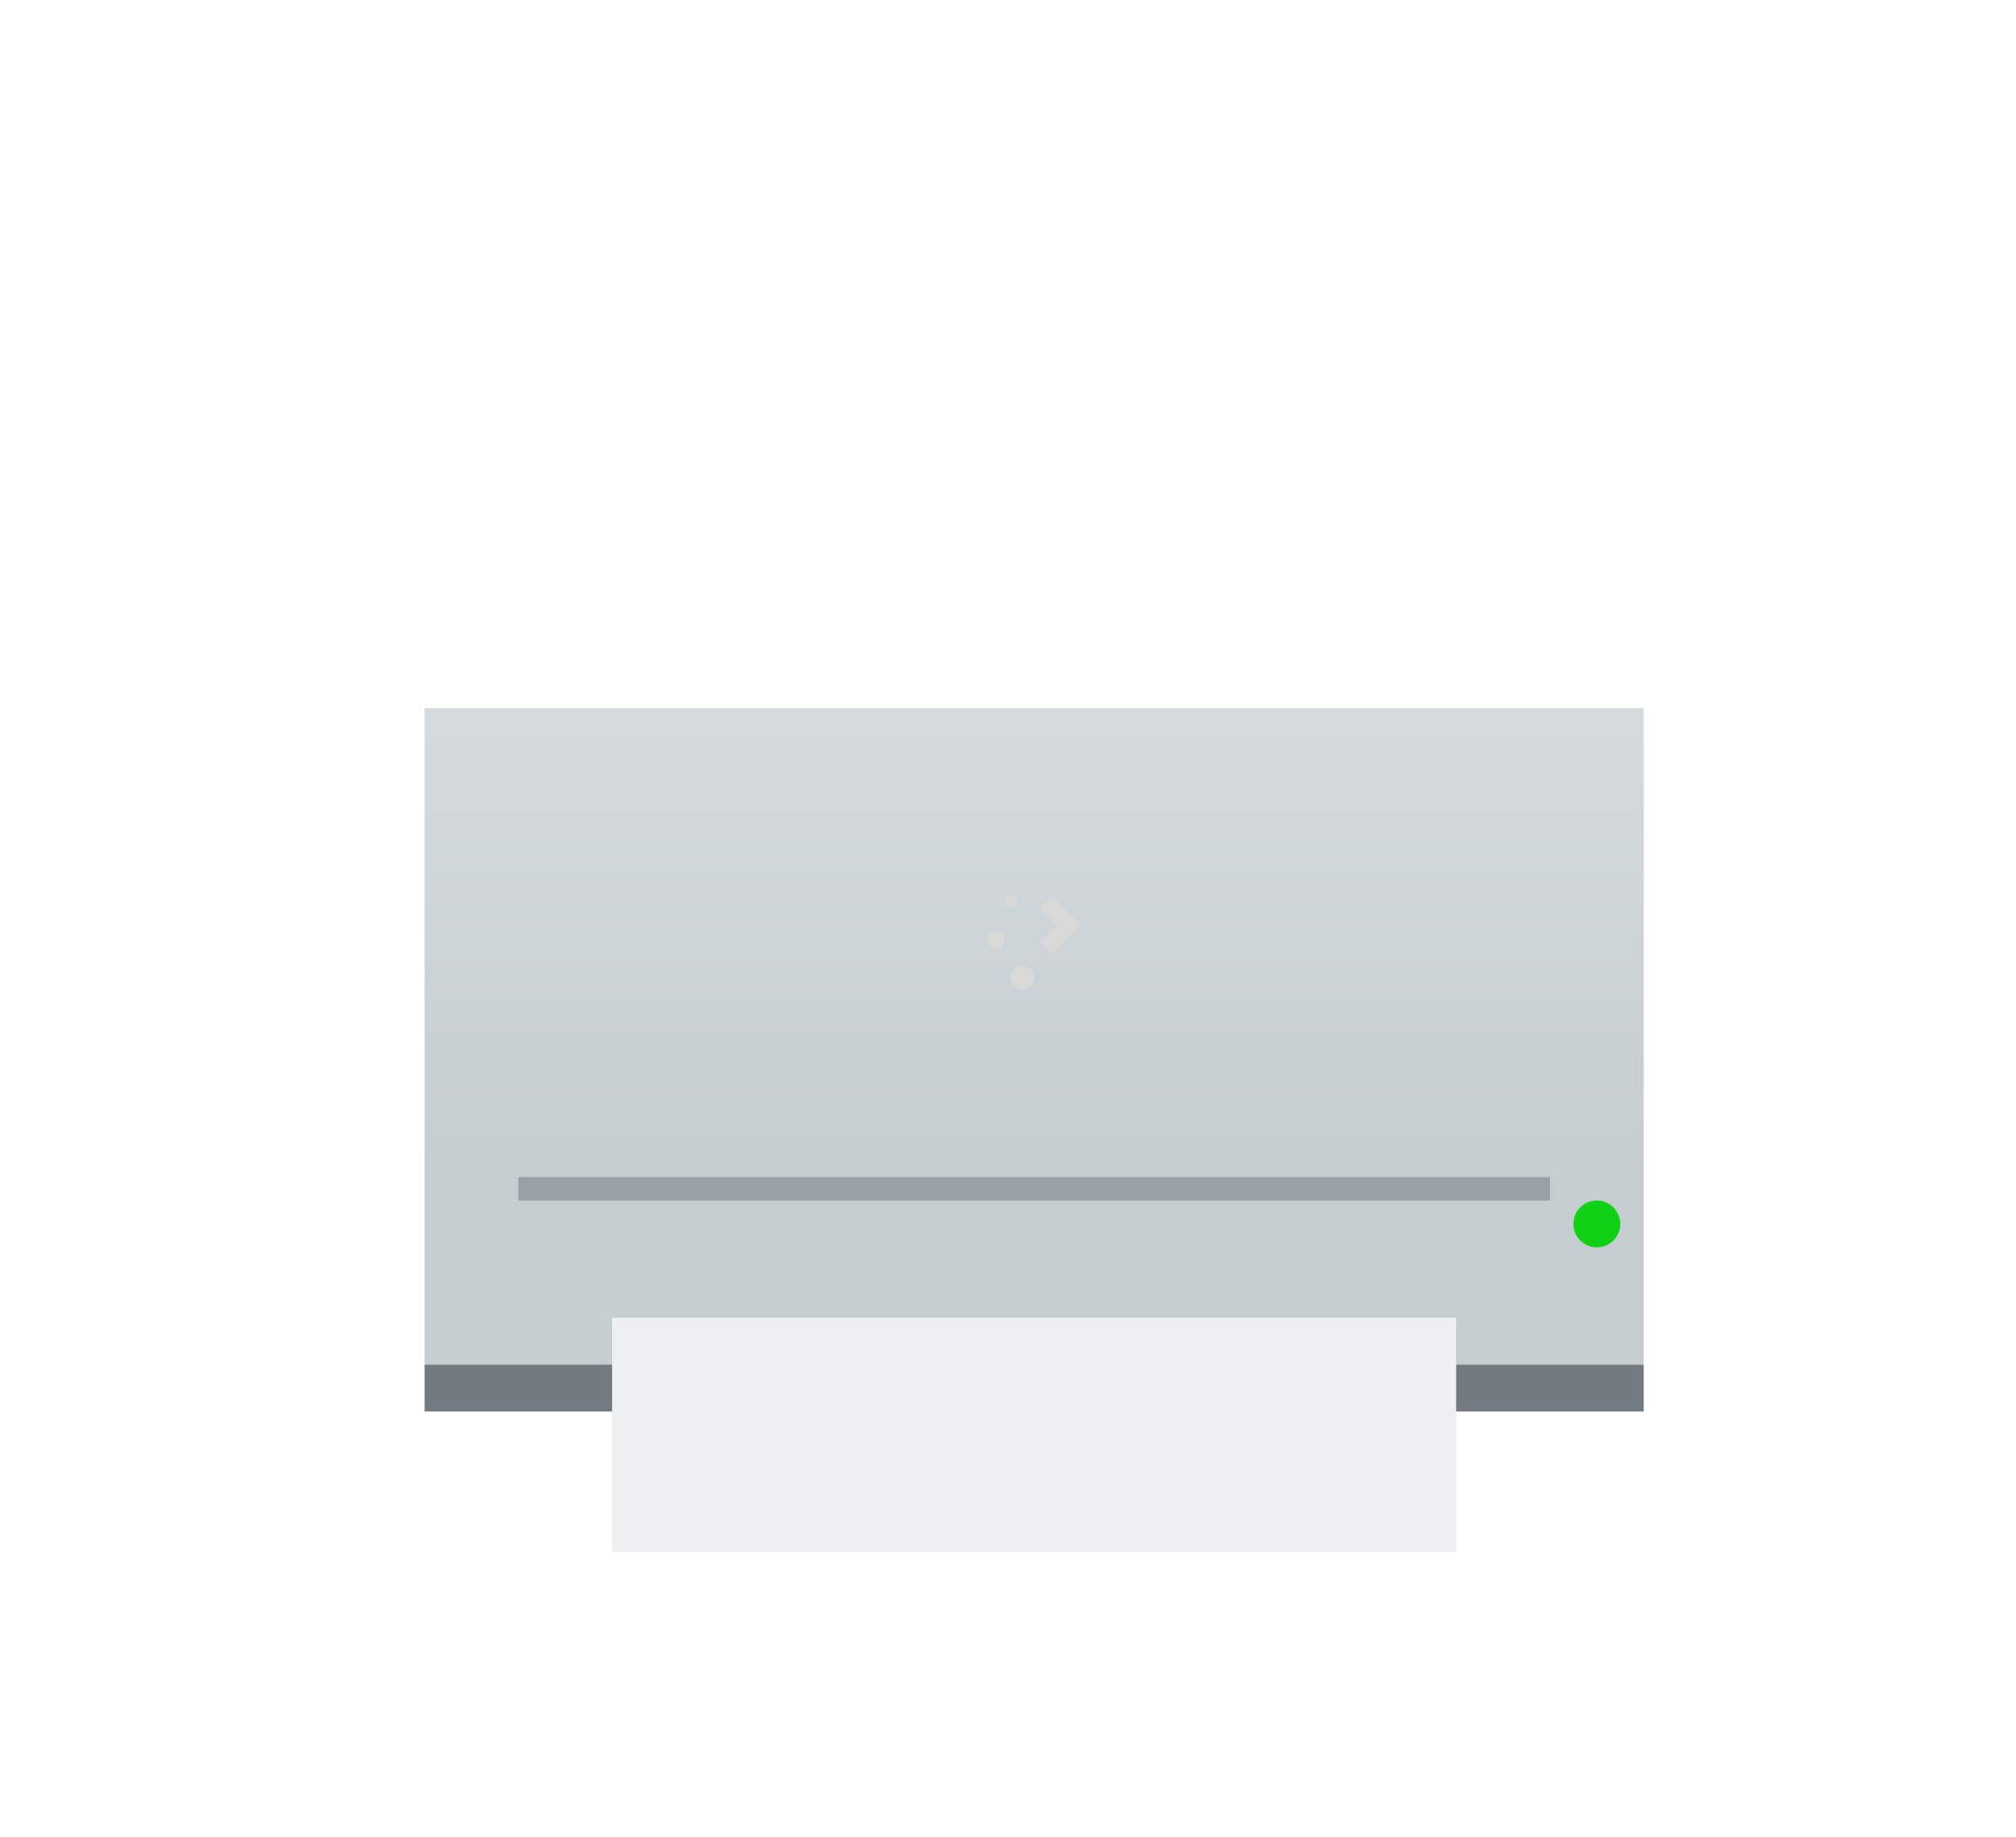
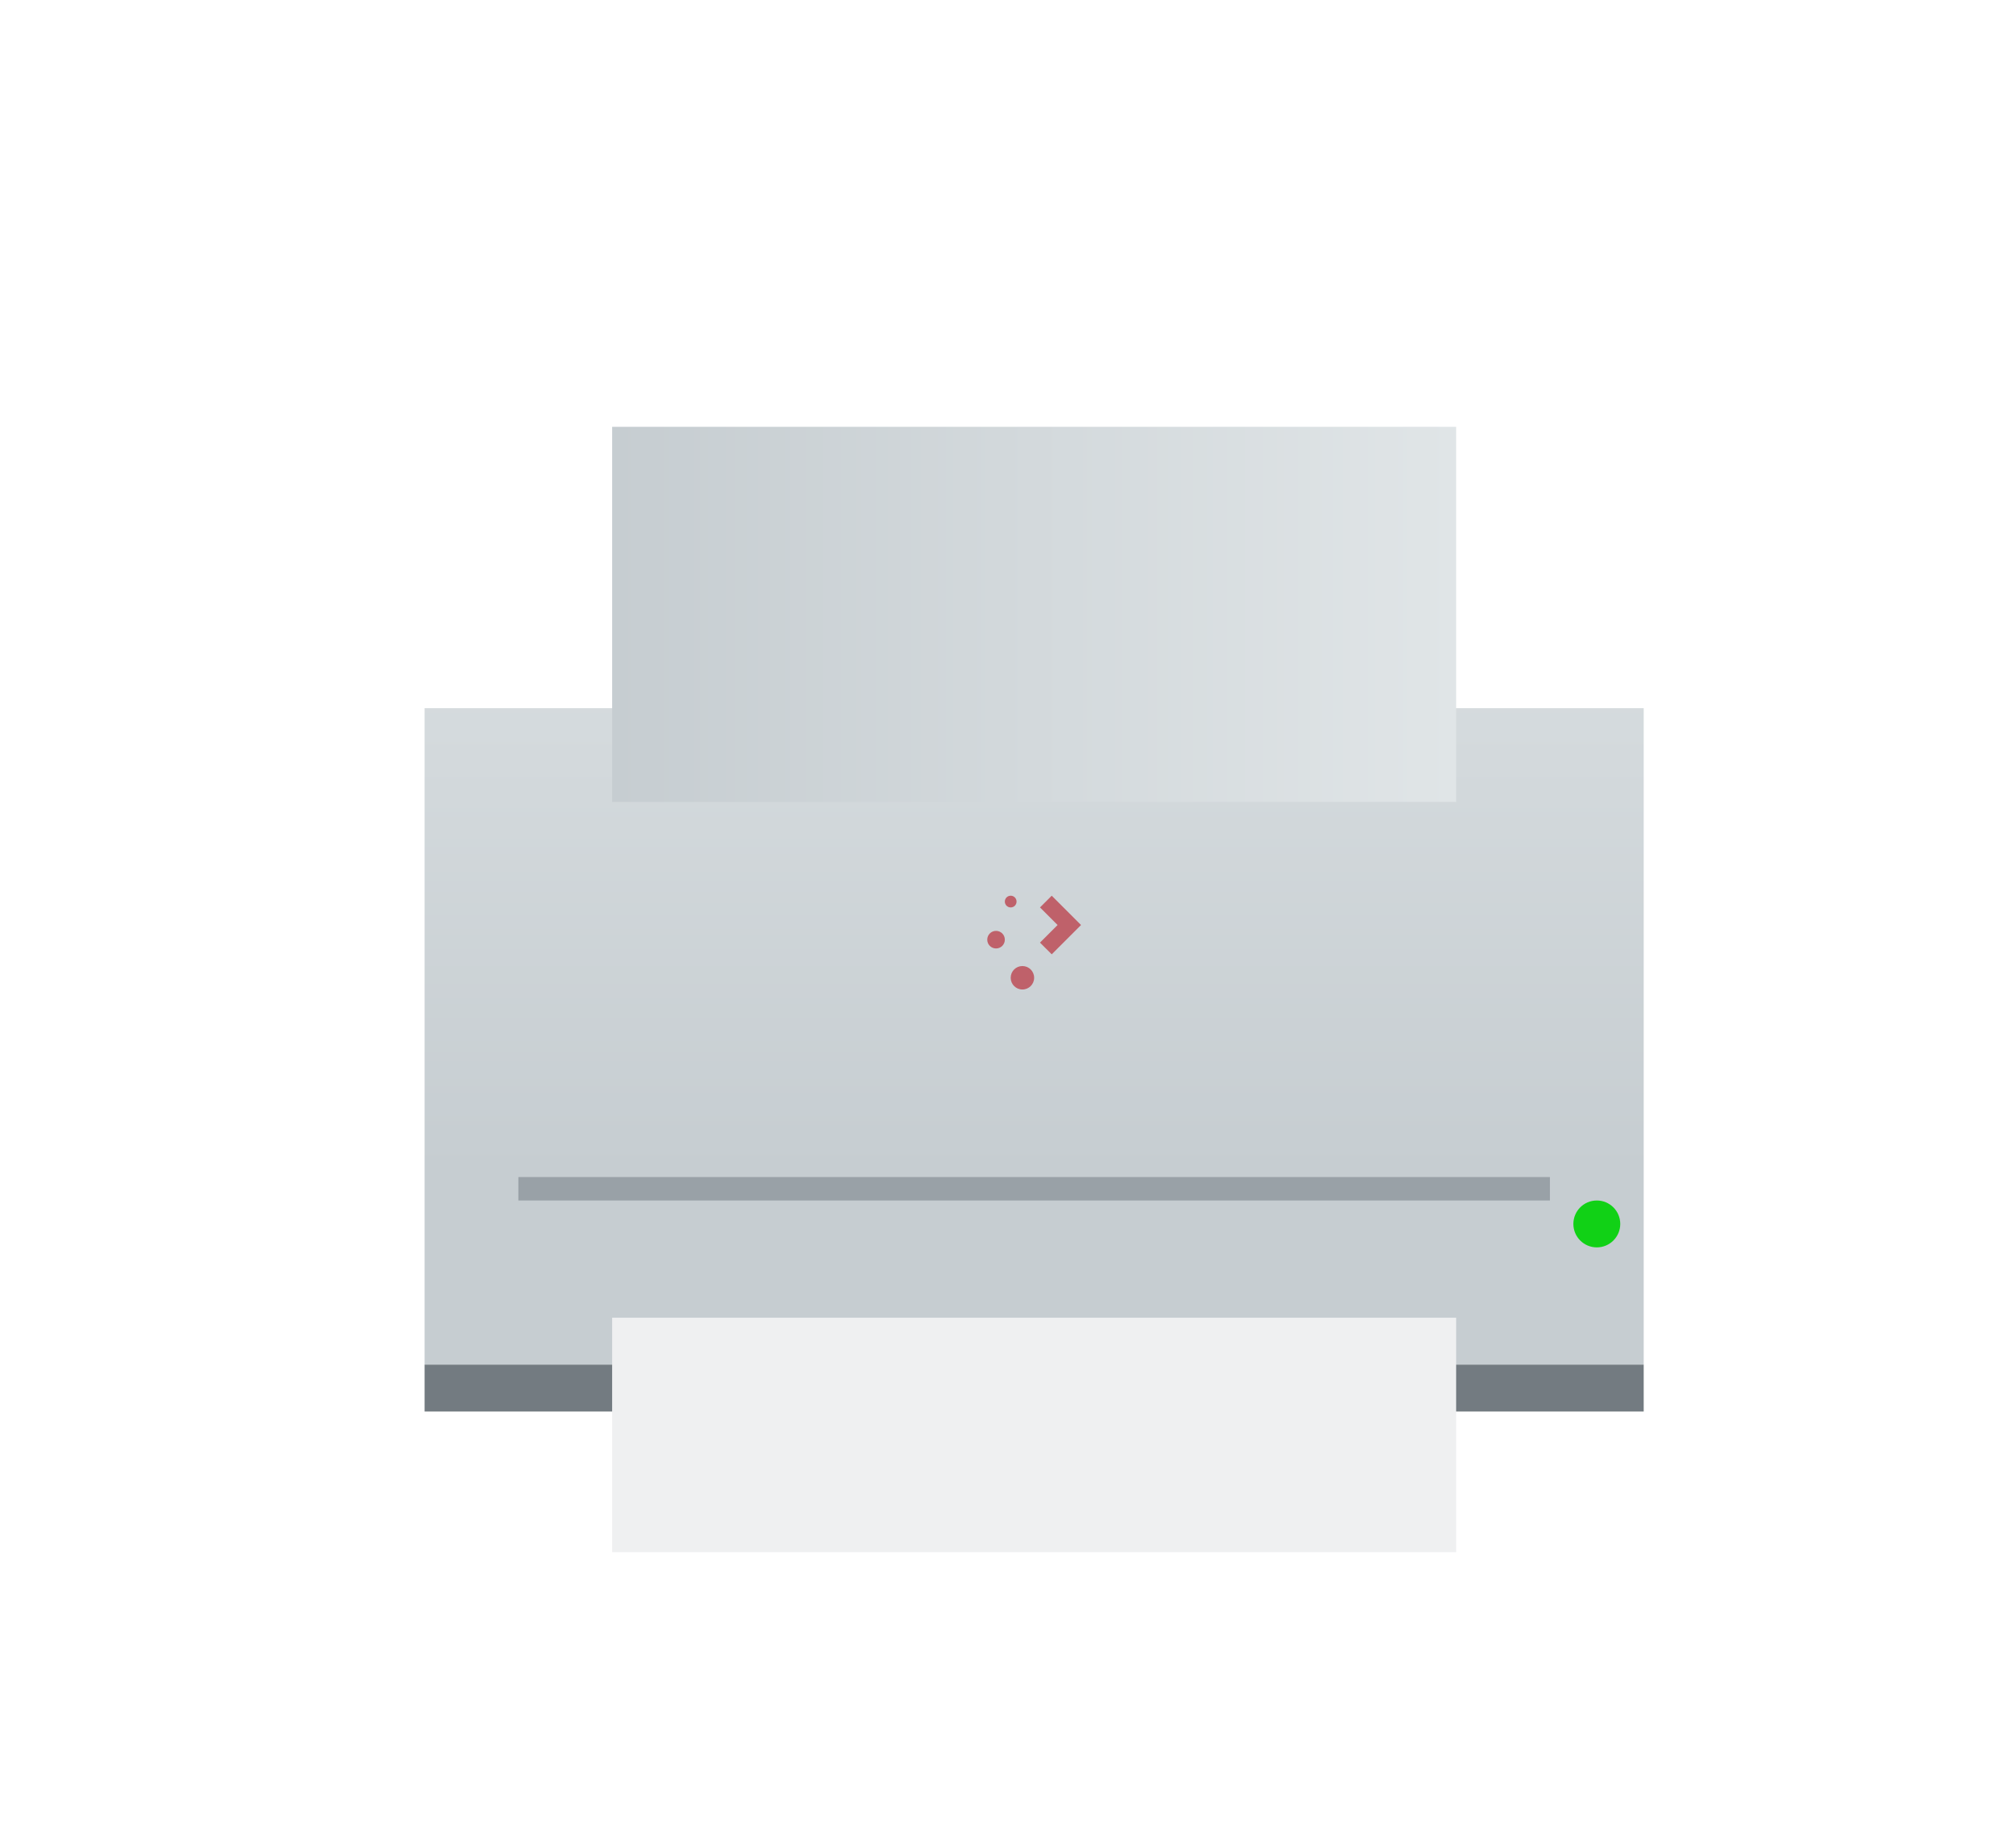
<svg xmlns="http://www.w3.org/2000/svg" xmlns:xlink="http://www.w3.org/1999/xlink" version="1.1" x="0px" y="0px" viewBox="0 0 85.99 78.329" enable-background="new 0 0 1000 1000" xml:space="preserve" id="svg20" width="85.99" height="78.329">
  <defs id="defs24">
    <linearGradient id="linearGradient4617" xlink:href="#linearGradient4303" y1="531.798" y2="501.699" gradientUnits="userSpaceOnUse" x2="0" gradientTransform="matrix(1.083332,0,0,1.166668,-410.6184,-570.4314)" />
    <linearGradient id="linearGradient4303">
      <stop style="stop-color:#c6cdd1" id="stop4305" />
      <stop offset="1" style="stop-color:#e0e5e7" id="stop4307" />
    </linearGradient>
    <linearGradient id="linearGradient4930" xlink:href="#linearGradient4191" y1="533.798" y2="537.798" gradientUnits="userSpaceOnUse" x2="0" gradientTransform="matrix(1.11111,0,0,1,-421.9678,-485.798)" />
-     <linearGradient id="printer">
-       <stop style="stop-color:#18222a" id="stop4193" />
-       <stop offset="1" style="stop-color:#566069" id="stop4195" />
-     </linearGradient>
-     <linearGradient id="linearGradient4938" xlink:href="#linearGradient4191" y1="514.798" y2="511.798" gradientUnits="userSpaceOnUse" x2="0" gradientTransform="matrix(1,0,0,2.285719,-376.5715,-1150.683)" />
    <linearGradient id="linearGradient4386" xlink:href="#linearGradient4903" y1="505.798" y2="503.798" gradientUnits="userSpaceOnUse" x2="0" gradientTransform="translate(-376.5715,-497.798)" />
-     <linearGradient id="printer">
-       <stop style="stop-color:#eef1f2" id="stop4905" />
-       <stop offset="1" style="stop-color:#f9fafb" id="stop4907" />
-     </linearGradient>
    <linearGradient id="linearGradient4982" xlink:href="#linearGradient4976" x1="394.571" gradientUnits="userSpaceOnUse" x2="422.571" gradientTransform="matrix(1.142856,0,0,1,-434.9382,-485.798)" />
-     <linearGradient id="printer">
-       <stop style="stop-color:#e74c3c" id="stop4978" />
-       <stop offset="0.25" style="stop-color:#f39c1f" id="stop4988" />
-       <stop offset="0.5" style="stop-color:#11d116" id="stop4984" />
-       <stop offset="0.75" style="stop-color:#3498db" id="stop4986" />
-       <stop offset="1" style="stop-color:#9b59b6" id="stop4980" />
-     </linearGradient>
-     <linearGradient id="printer" xlink:href="#linearGradient4770" y1="533.798" y2="546.798" x1="391.571" gradientUnits="userSpaceOnUse" x2="404.571" gradientTransform="translate(-378.5715,-485.798)" />
-     <linearGradient id="printer">
-       <stop id="stop4772" />
-       <stop offset="1" style="stop-opacity:0" id="stop4774" />
-     </linearGradient>
+     <linearGradient id="linearGradient25" xlink:href="#linearGradient4770" y1="533.798" y2="546.798" x1="391.571" gradientUnits="userSpaceOnUse" x2="404.571" gradientTransform="translate(-378.5715,-485.798)" />
    <linearGradient id="linearGradient4402" xlink:href="#linearGradient4903" y1="507.798" y2="505.798" gradientUnits="userSpaceOnUse" x2="0" gradientTransform="translate(-376.5715,-497.798)" />
-     <linearGradient id="printer" xlink:href="#linearGradient4903" y1="519.798" y2="507.798" gradientUnits="userSpaceOnUse" x2="0" gradientTransform="matrix(1,0,0,1.333333,-376.5715,-667.064)" />
-     <linearGradient id="printer" xlink:href="#linearGradient4199" y1="28" y2="12" gradientUnits="userSpaceOnUse" x2="0" gradientTransform="translate(5.99998,16.00005)" />
+     <linearGradient id="linearGradient32" xlink:href="#linearGradient4903" y1="519.798" y2="507.798" gradientUnits="userSpaceOnUse" x2="0" gradientTransform="matrix(1,0,0,1.333333,-376.5715,-667.064)" />
+     <linearGradient id="linearGradient34" xlink:href="#linearGradient4199" y1="28" y2="12" gradientUnits="userSpaceOnUse" x2="0" gradientTransform="translate(5.99998,16.00005)" />
    <linearGradient id="linearGradient4199">
      <stop style="stop-color:#2f3943" id="stop4201" />
      <stop offset="1" style="stop-color:#4d5662" id="stop4203" />
    </linearGradient>
-     <linearGradient id="printer" xlink:href="#linearGradient4199" y1="28" y2="12" gradientUnits="userSpaceOnUse" x2="0" gradientTransform="matrix(-1,0,0,1,57.99998,16.00005)" />
-     <linearGradient gradientTransform="translate(-376.5715,-485.798)" xlink:href="#linearGradient4199" id="printer" y1="524.798" x1="425.571" y2="511.798" x2="390.571" gradientUnits="userSpaceOnUse" />
-     <linearGradient id="printer" xlink:href="#linearGradient4770" y1="533.798" y2="546.798" x1="391.571" gradientUnits="userSpaceOnUse" x2="404.571" gradientTransform="translate(-376.5715,-507.798)" />
+     <linearGradient id="linearGradient39" xlink:href="#linearGradient4199" y1="28" y2="12" gradientUnits="userSpaceOnUse" x2="0" gradientTransform="matrix(-1,0,0,1,57.99998,16.00005)" />
+     <linearGradient gradientTransform="translate(-376.5715,-485.798)" xlink:href="#linearGradient4199" id="linearGradient41" y1="524.798" x1="425.571" y2="511.798" x2="390.571" gradientUnits="userSpaceOnUse" />
+     <linearGradient id="linearGradient43" xlink:href="#linearGradient4770" y1="533.798" y2="546.798" x1="391.571" gradientUnits="userSpaceOnUse" x2="404.571" gradientTransform="translate(-376.5715,-507.798)" />
+     <linearGradient xlink:href="#linearGradient4303" id="linearGradient895" x1="26.11" y1="26.205" x2="62.11" y2="26.205" gradientUnits="userSpaceOnUse" />
  </defs>
  <rect width="52" x="18.11" y="30.205" rx="0" height="28" style="fill:url(#linearGradient4617);stroke-width:2;stroke-linecap:round;stroke-linejoin:round" id="rect4288" />
  <rect width="52" x="18.11" y="58.206" height="2" style="fill:#737b81;stroke-width:2;stroke-linecap:round;stroke-linejoin:round" id="rect4290" />
  <rect width="40" x="24.11" y="56.205" height="7" style="fill:url(#linearGradient4930);stroke-width:0.5;stroke-linejoin:round" id="rect4868" />
  <rect width="36" x="26.11" y="56.205" height="10" style="fill:#eff0f1;stroke-width:0.5;stroke-linejoin:round" id="rect4299" />
-   <rect width="36" x="26.11" y="18.205" height="16" style="fill:url(#linearGradient4938);stroke-width:0.5;stroke-linejoin:round" id="rect4868-5" />
+   <rect width="36" x="26.11" y="18.205" height="16" style="fill:url(#linearGradient895);stroke-width:0.5;stroke-linejoin:round;fill-opacity:1.0" id="rect4868-5" />
  <rect width="32" x="28.11" y="14.205" height="16" style="fill:url(#linearGradient4386);stroke-width:0.5;stroke-linejoin:round" id="rect4299-2" />
  <rect width="32" x="28.11" y="56.205" height="8" style="fill:url(#linearGradient4982);stroke-width:0.5;stroke-linejoin:round" id="rect4299-3" />
  <path style="opacity:0.2;fill:url(#linearGradient4950);fill-rule:evenodd" id="path4942" d="m 24.11,56.205 10,10 h 24 v -3 h 2 v -7 z" />
  <rect width="32" x="28.11" y="16.205" height="12" style="fill:url(#linearGradient4402);stroke-width:0.5;stroke-linejoin:round" id="rect4299-2-2-8" />
  <rect width="32" x="28.11" y="18.205" height="16" style="fill:url(#linearGradient4394);stroke-width:0.5;stroke-linejoin:round" id="rect4299-2-2" />
  <path style="fill:url(#linearGradient4545);stroke-width:2;stroke-linecap:round;stroke-linejoin:round" id="rect4512" d="m 18.11,32.206 v 22 h 2 c 1.108,0 2,-0.892 2,-2 V 34.206 c 0,-1.108 -1,-2 -2,-2 z" />
  <path style="fill:url(#linearGradient4545-5);stroke-width:2;stroke-linecap:round;stroke-linejoin:round" id="rect4512-0" d="m 70.11,32.206 v 22 h -2 c -1.108,0 -2,-0.892 -2,-2 V 34.206 c 0,-1.108 1,-2 2,-2 z" />
  <circle cx="68.11" cy="52.205" style="fill:#11d116;stroke-width:2;stroke-linecap:round;stroke-linejoin:round" r="1" id="path4292" />
  <rect width="44" x="22.11" y="50.205" height="1" style="fill:#99a1a7;stroke-width:2;stroke-linecap:round;stroke-linejoin:bevel" id="rect4826" />
  <path style="fill:url(#linearGradient4852);stroke-width:2;stroke-linecap:round;stroke-linejoin:bevel" id="rect4841" d="m 26.11,34.205 v 10 c 0,1.108 0.892,2 2,2 h 32 c 1.108,0 2,-0.892 2,-2 V 34.205 Z" />
  <path style="opacity:0.2;fill:url(#linearGradient4950-6);fill-rule:evenodd" id="path4942-8" d="m 26.11,34.205 14,14 h 22 V 34.205 Z" />
-   <path style="fill:#d9d9d9" id="rect4119" d="m 43.11,38.205 c -0.139,0 -0.25,0.112 -0.25,0.25 0,0.139 0.112,0.25 0.25,0.25 0.139,0 0.25,-0.112 0.25,-0.25 0,-0.139 -0.112,-0.25 -0.25,-0.25 z m 1.75,0 -0.5,0.5 0.75,0.75 -0.25,0.25 -0.25,0.25 -0.25,0.25 0.5,0.5 0.25,-0.25 0.25,-0.25 0.25,-0.25 0.5,-0.5 z m -2.375,1.5 c -0.208,0 -0.375,0.167 -0.375,0.375 0,0.208 0.167,0.375 0.375,0.375 0.208,0 0.375,-0.167 0.375,-0.375 0,-0.208 -0.167,-0.375 -0.375,-0.375 z m 1.125,1.5 c -0.277,0 -0.5,0.223 -0.5,0.5 0,0.277 0.223,0.5 0.5,0.5 0.277,0 0.5,-0.223 0.5,-0.5 0,-0.277 -0.223,-0.5 -0.5,-0.5 z" />
+   <path style="fill:#bf616a;fill-opacity:1" id="rect4119" d="m 43.11,38.205 c -0.139,0 -0.25,0.112 -0.25,0.25 0,0.139 0.112,0.25 0.25,0.25 0.139,0 0.25,-0.112 0.25,-0.25 0,-0.139 -0.112,-0.25 -0.25,-0.25 z m 1.75,0 -0.5,0.5 0.75,0.75 -0.25,0.25 -0.25,0.25 -0.25,0.25 0.5,0.5 0.25,-0.25 0.25,-0.25 0.25,-0.25 0.5,-0.5 z m -2.375,1.5 c -0.208,0 -0.375,0.167 -0.375,0.375 0,0.208 0.167,0.375 0.375,0.375 0.208,0 0.375,-0.167 0.375,-0.375 0,-0.208 -0.167,-0.375 -0.375,-0.375 z m 1.125,1.5 c -0.277,0 -0.5,0.223 -0.5,0.5 0,0.277 0.223,0.5 0.5,0.5 0.277,0 0.5,-0.223 0.5,-0.5 0,-0.277 -0.223,-0.5 -0.5,-0.5 z" />
</svg>
